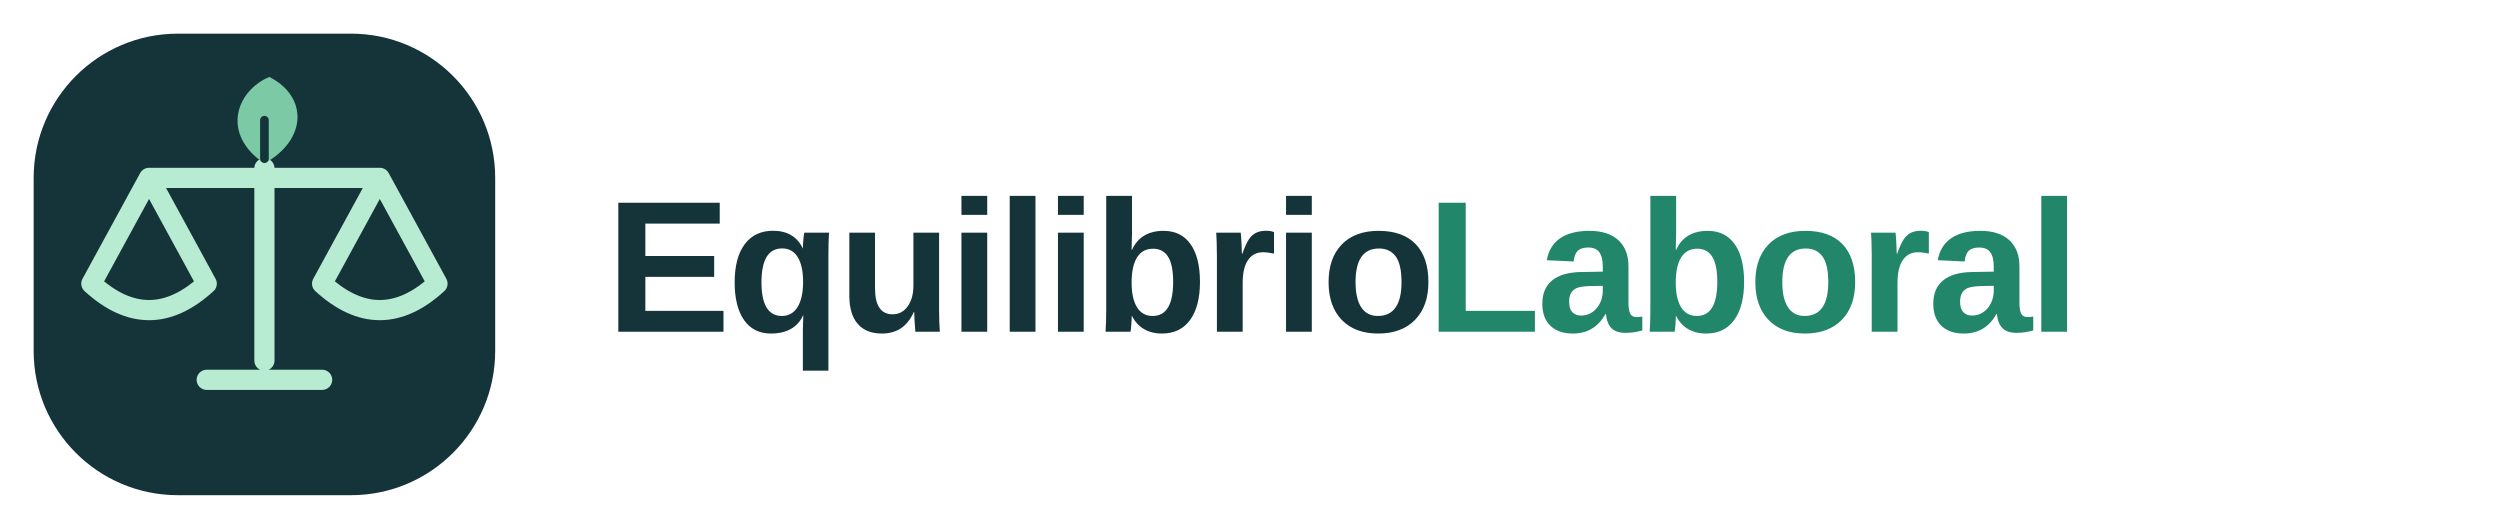
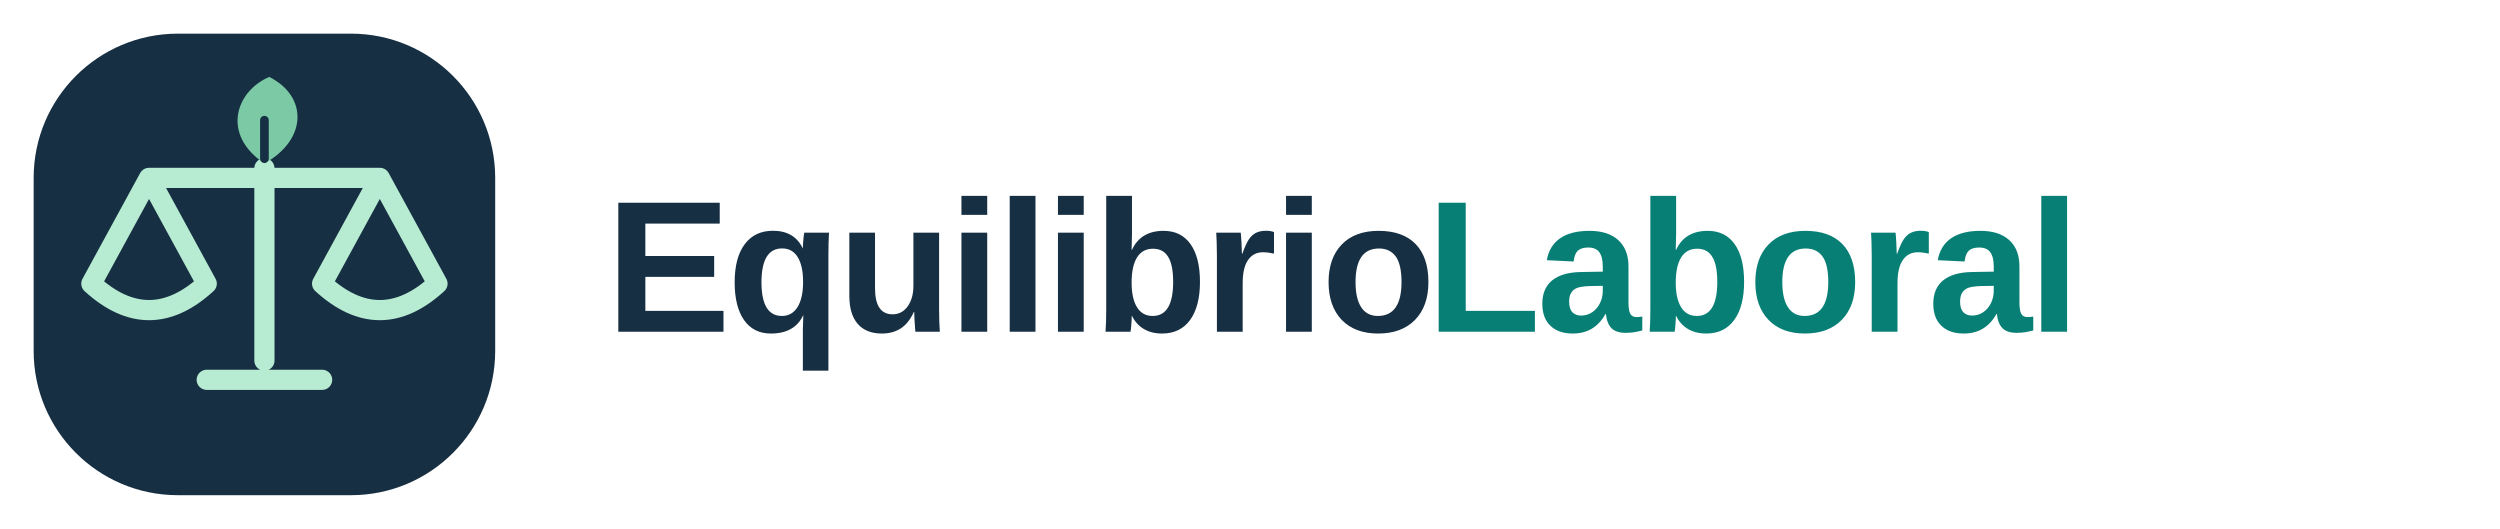
<svg xmlns="http://www.w3.org/2000/svg" width="520" height="110" viewBox="0 0 520 110" fill="none" role="img" aria-labelledby="title desc">
-   <rect x="7" y="7" width="96" height="96" rx="30" fill="#14343A" />
+   <rect x="7" y="7" width="96" height="96" rx="30" fill="#162F43" />
  <path d="M55 35v40M31 37h48M31 37 19 59m12-22 12 22m36-22L67 59m12-22 12 22M19 59q12 11 24 0m24 0q12 11 24 0M43 79h24" stroke="#B7EBD2" stroke-width="4.2" stroke-linecap="round" stroke-linejoin="round" />
  <path d="M55 34c-9-6-6-15 1-18 8 4 8 13-1 18Z" fill="#7CC9A5" />
-   <path d="M55 33v-8" stroke="#14343A" stroke-width="1.8" stroke-linecap="round" />
-   <text x="126" y="69" fill="#14343A" font-family="Manrope, Arial, Helvetica, sans-serif" font-size="39" font-weight="700" letter-spacing="-0.8">Equilibrio<tspan dx="-2" fill="#22866B">Laboral</tspan>
+   <path d="M55 33v-8" stroke="#162F43" stroke-width="1.8" stroke-linecap="round" />
+   <text x="126" y="69" fill="#162F43" font-family="Manrope, Arial, Helvetica, sans-serif" font-size="39" font-weight="700" letter-spacing="-0.8">Equilibrio<tspan dx="-2" fill="#087F75">Laboral</tspan>
  </text>
</svg>
